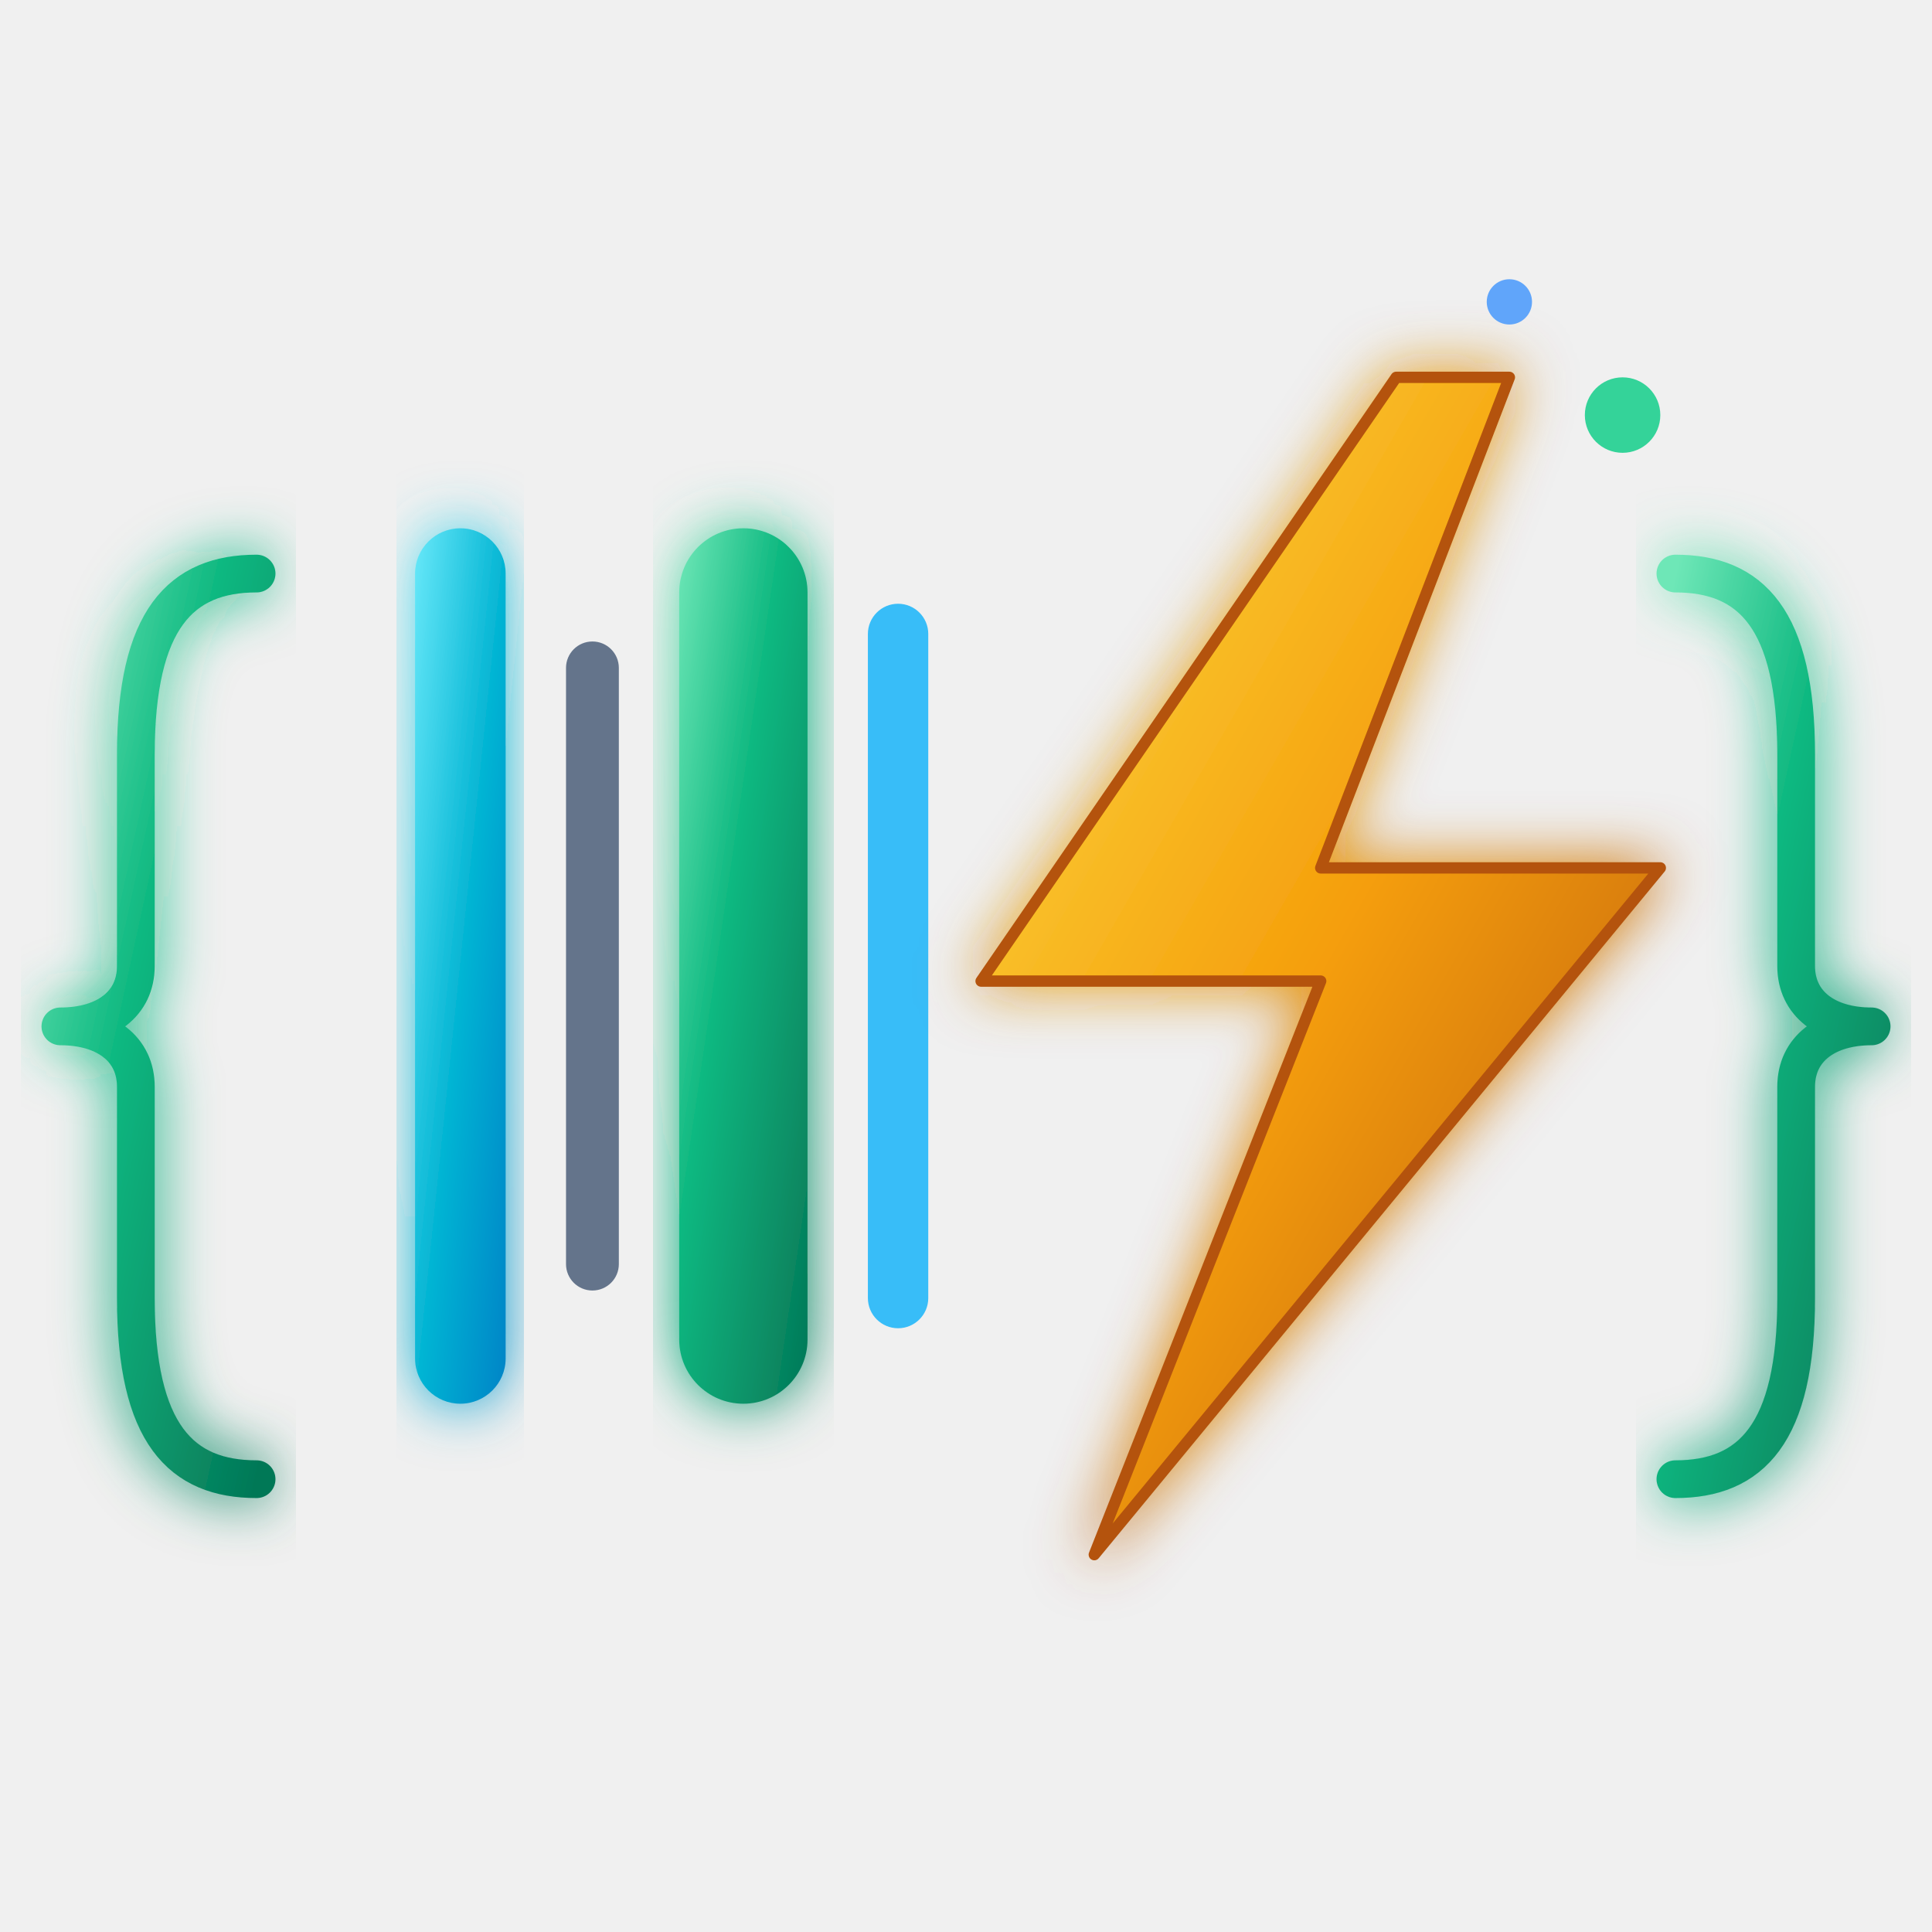
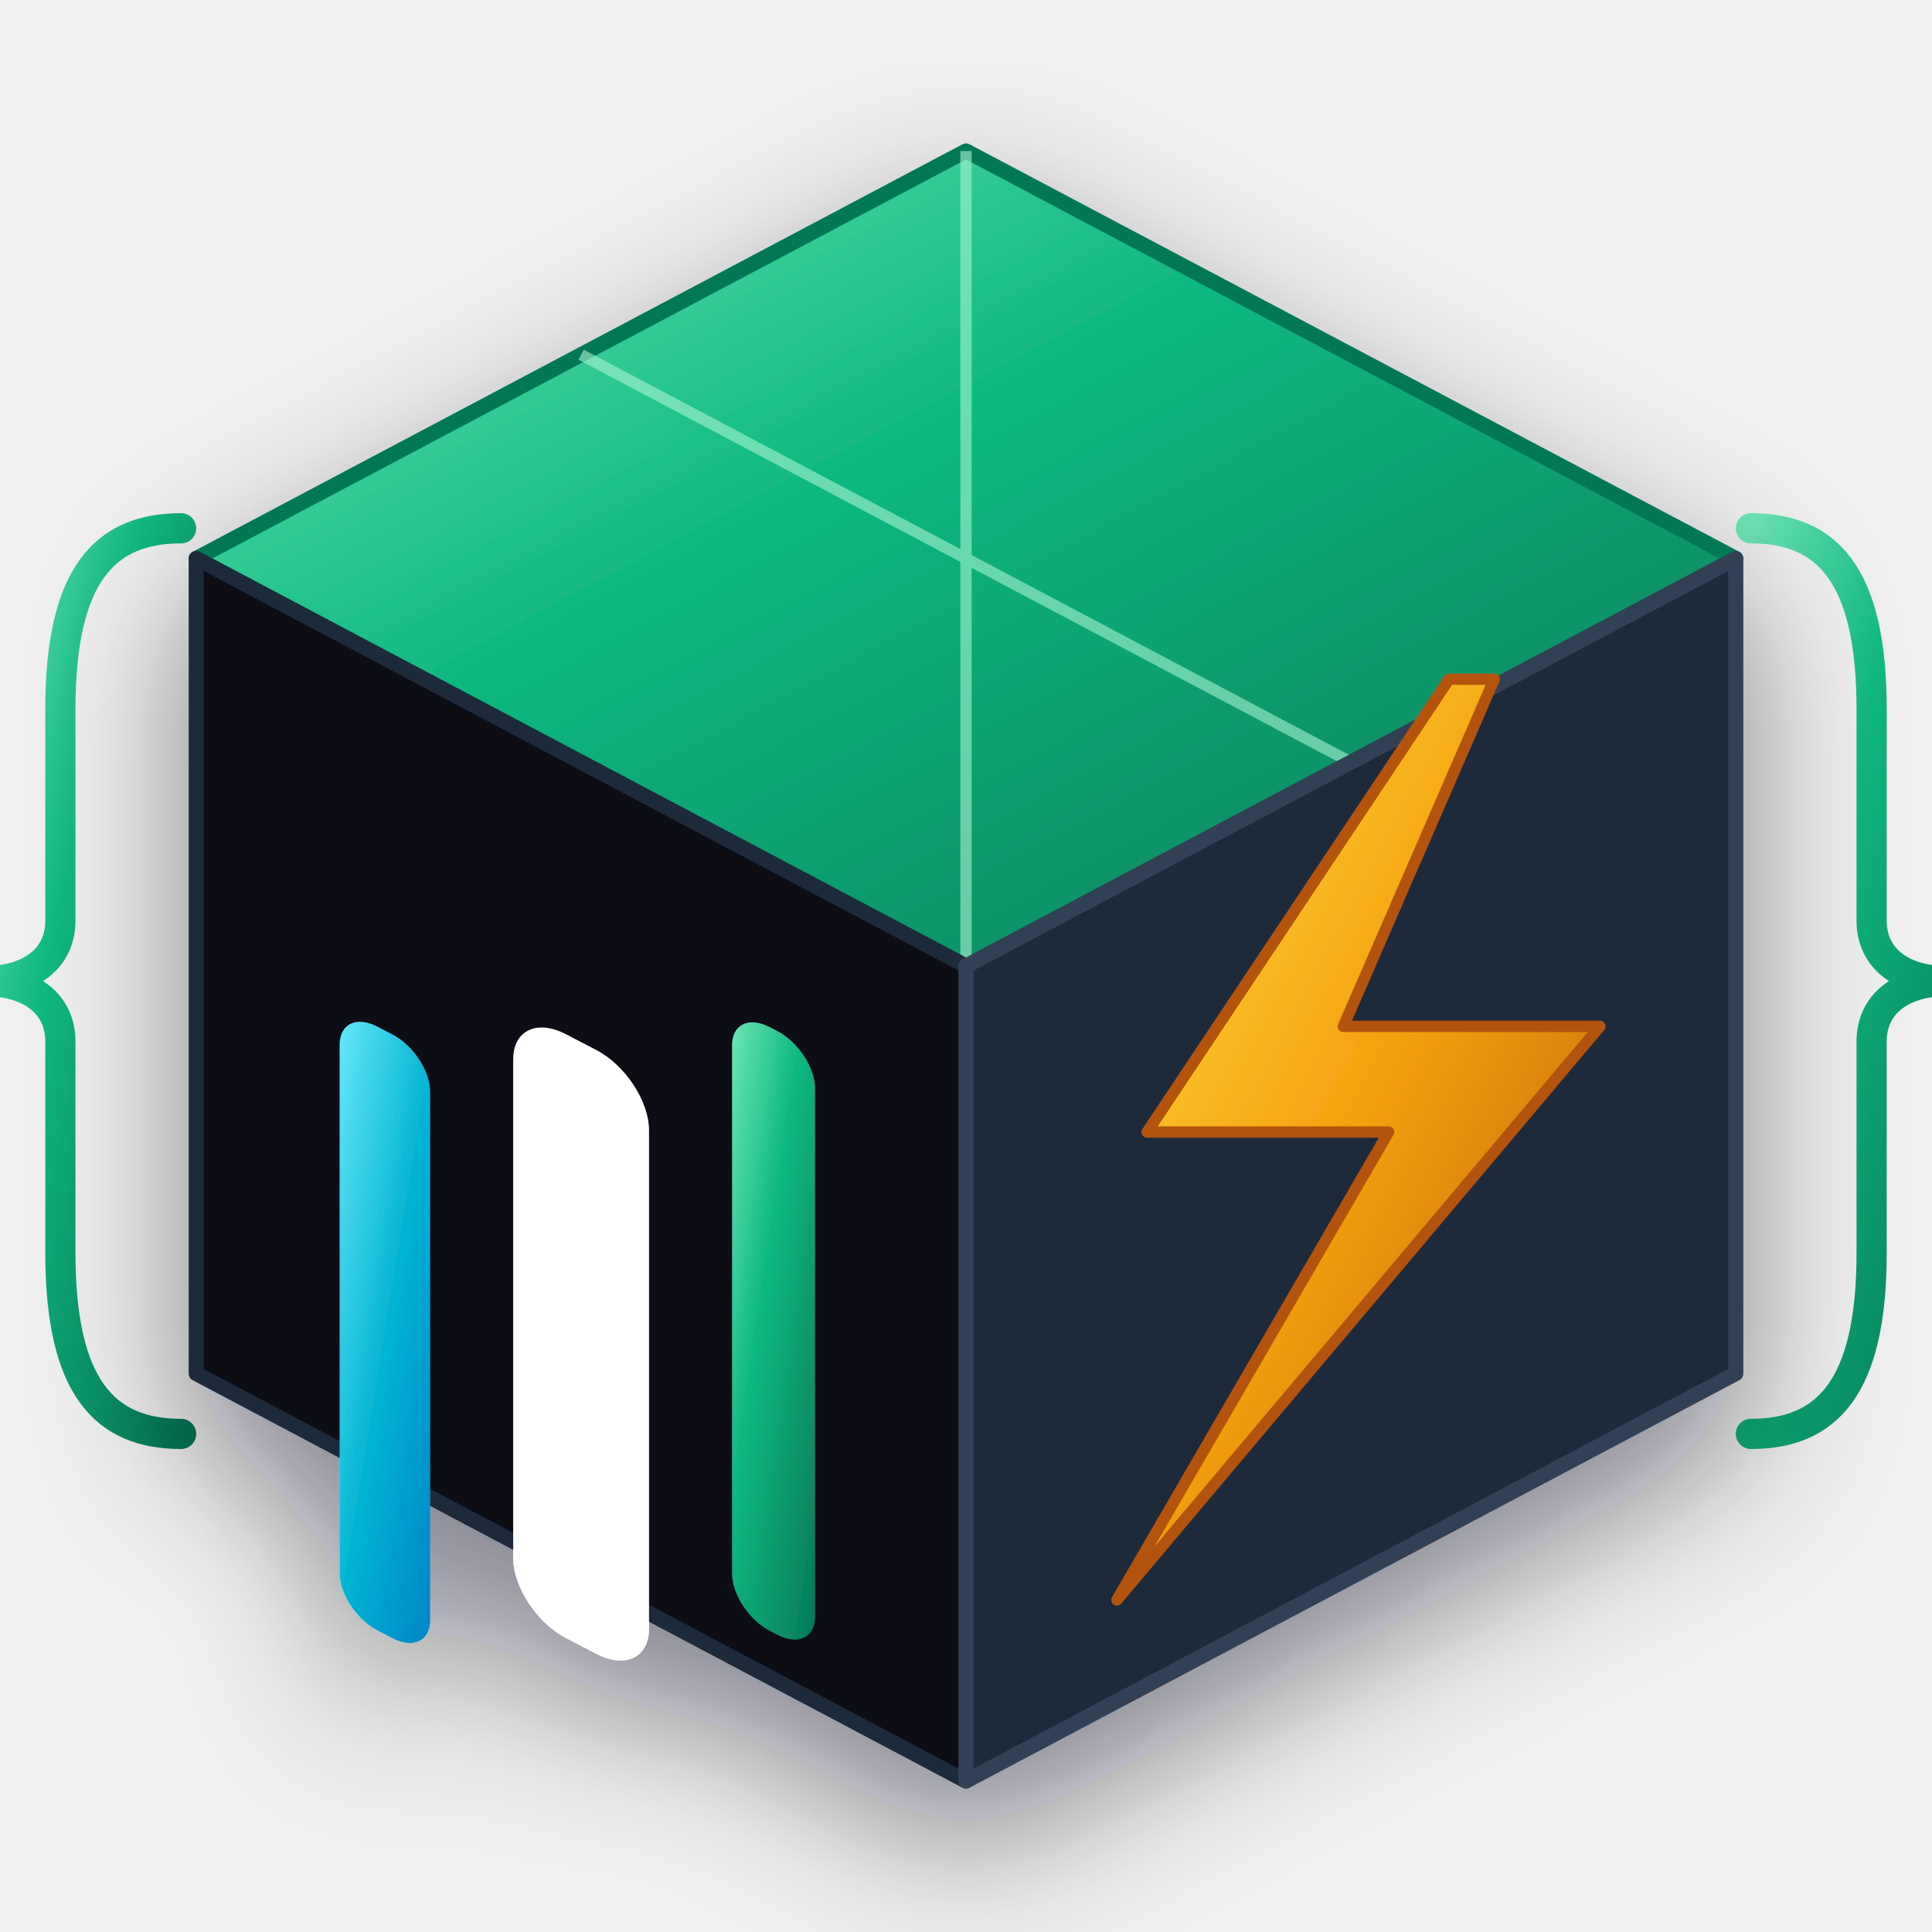
<svg xmlns="http://www.w3.org/2000/svg" viewBox="0 0 512 512" width="100%" height="100%" fill="none">
  <defs>
    <linearGradient id="gstEmeraldGrad" x1="0%" y1="0%" x2="100%" y2="100%">
      <stop offset="0%" stop-color="#6ee7b7" />
      <stop offset="40%" stop-color="#10b981" />
      <stop offset="100%" stop-color="#047857" />
    </linearGradient>
    <linearGradient id="gstCyanGrad" x1="0%" y1="0%" x2="100%" y2="100%">
      <stop offset="0%" stop-color="#67e8f9" />
      <stop offset="50%" stop-color="#06b6d4" />
      <stop offset="100%" stop-color="#0284c7" />
    </linearGradient>
    <linearGradient id="gstGoldGrad" x1="0%" y1="0%" x2="100%" y2="100%">
      <stop offset="0%" stop-color="#fde047" />
      <stop offset="50%" stop-color="#f59e0b" />
      <stop offset="100%" stop-color="#b45309" />
    </linearGradient>
-     <filter id="gstGlow" x="-20%" y="-20%" width="140%" height="140%">
-       <feGaussianBlur stdDeviation="8" result="blur" />
-       <feComposite in="SourceGraphic" in2="blur" operator="over" />
+     <filter id="gstShadow" x="-10%" y="-10%" width="130%" height="130%" filterUnits="userSpaceOnUse">
+       <feDropShadow dx="0" dy="16" stdDeviation="20" flood-color="#020617" flood-opacity="0.45" />
    </filter>
  </defs>
-   <path d="M 68 152 C 48 152 36 164 36 200 V 256 C 36 266 28 272 16 272 C 28 272 36 278 36 288 V 344 C 36 380 48 392 68 392" stroke="url(#gstEmeraldGrad)" stroke-width="10" stroke-linecap="round" stroke-linejoin="round" filter="url(#gstGlow)" />
-   <path d="M 444 152 C 464 152 476 164 476 200 V 256 C 476 266 484 272 496 272 C 484 272 476 278 476 288 V 344 C 476 380 464 392 444 392" stroke="url(#gstEmeraldGrad)" stroke-width="10" stroke-linecap="round" stroke-linejoin="round" filter="url(#gstGlow)" />
-   <rect x="110" y="140" width="24" height="232" rx="12" fill="url(#gstCyanGrad)" filter="url(#gstGlow)" />
-   <rect x="150" y="170" width="14" height="172" rx="7" fill="#64748b" />
-   <rect x="180" y="140" width="34" height="232" rx="17" fill="url(#gstEmeraldGrad)" filter="url(#gstGlow)" />
-   <rect x="230" y="160" width="16" height="192" rx="8" fill="#38bdf8" />
-   <path d="M 370 100 L 260 260 H 350 L 290 412 L 440 230 H 350 L 400 100 Z" fill="url(#gstGoldGrad)" filter="url(#gstGlow)" stroke="#b45309" stroke-width="3" stroke-linejoin="round" />
-   <circle cx="430" cy="110" r="10" fill="#34d399" />
-   <circle cx="400" cy="80" r="6" fill="#60a5fa" />
+   <path d="M 48 140 C 28 140 16 152 16 188 V 244 C 16 254 8 260 -4 260 C 8 260 16 266 16 276 V 332 C 16 368 28 380 48 380" stroke="url(#gstEmeraldGrad)" stroke-width="8" stroke-linecap="round" stroke-linejoin="round" />
+   <path d="M 464 140 C 484 140 496 152 496 188 V 244 C 496 254 504 260 516 260 C 504 260 496 266 496 276 V 332 C 496 368 484 380 464 380" stroke="url(#gstEmeraldGrad)" stroke-width="8" stroke-linecap="round" stroke-linejoin="round" />
+   <g filter="url(#gstShadow)">
+     <path d="M 256 40 L 460 148 L 256 256 L 52 148 Z" fill="url(#gstEmeraldGrad)" stroke="#047857" stroke-width="4" stroke-linejoin="round" />
+     <path d="M 154 94 L 358 202 M 256 40 L 256 256" stroke="#a7f3d0" stroke-width="3" opacity="0.6" />
+     <path d="M 52 148 L 256 256 V 472 L 52 364 Z" fill="#090d16" stroke="#1e293b" stroke-width="4" stroke-linejoin="round" />
+     <rect x="90" y="220" width="24" height="160" rx="10" fill="url(#gstCyanGrad)" transform="skewY(27.5)" />
+     <rect x="136" y="196" width="36" height="160" rx="14" fill="#ffffff" transform="skewY(27.5)" />
+     <rect x="194" y="166" width="22" height="160" rx="10" fill="url(#gstEmeraldGrad)" transform="skewY(27.5)" />
+     <path d="M 256 256 L 460 148 V 364 L 256 472 Z" fill="#1e293b" stroke="#334155" stroke-width="4" stroke-linejoin="round" />
+     <path d="M 384 180 L 304 300 H 368 L 296 424 L 424 272 H 356 L 396 180 Z" fill="url(#gstGoldGrad)" stroke="#b45309" stroke-width="3" stroke-linejoin="round" />
+   </g>
</svg>
